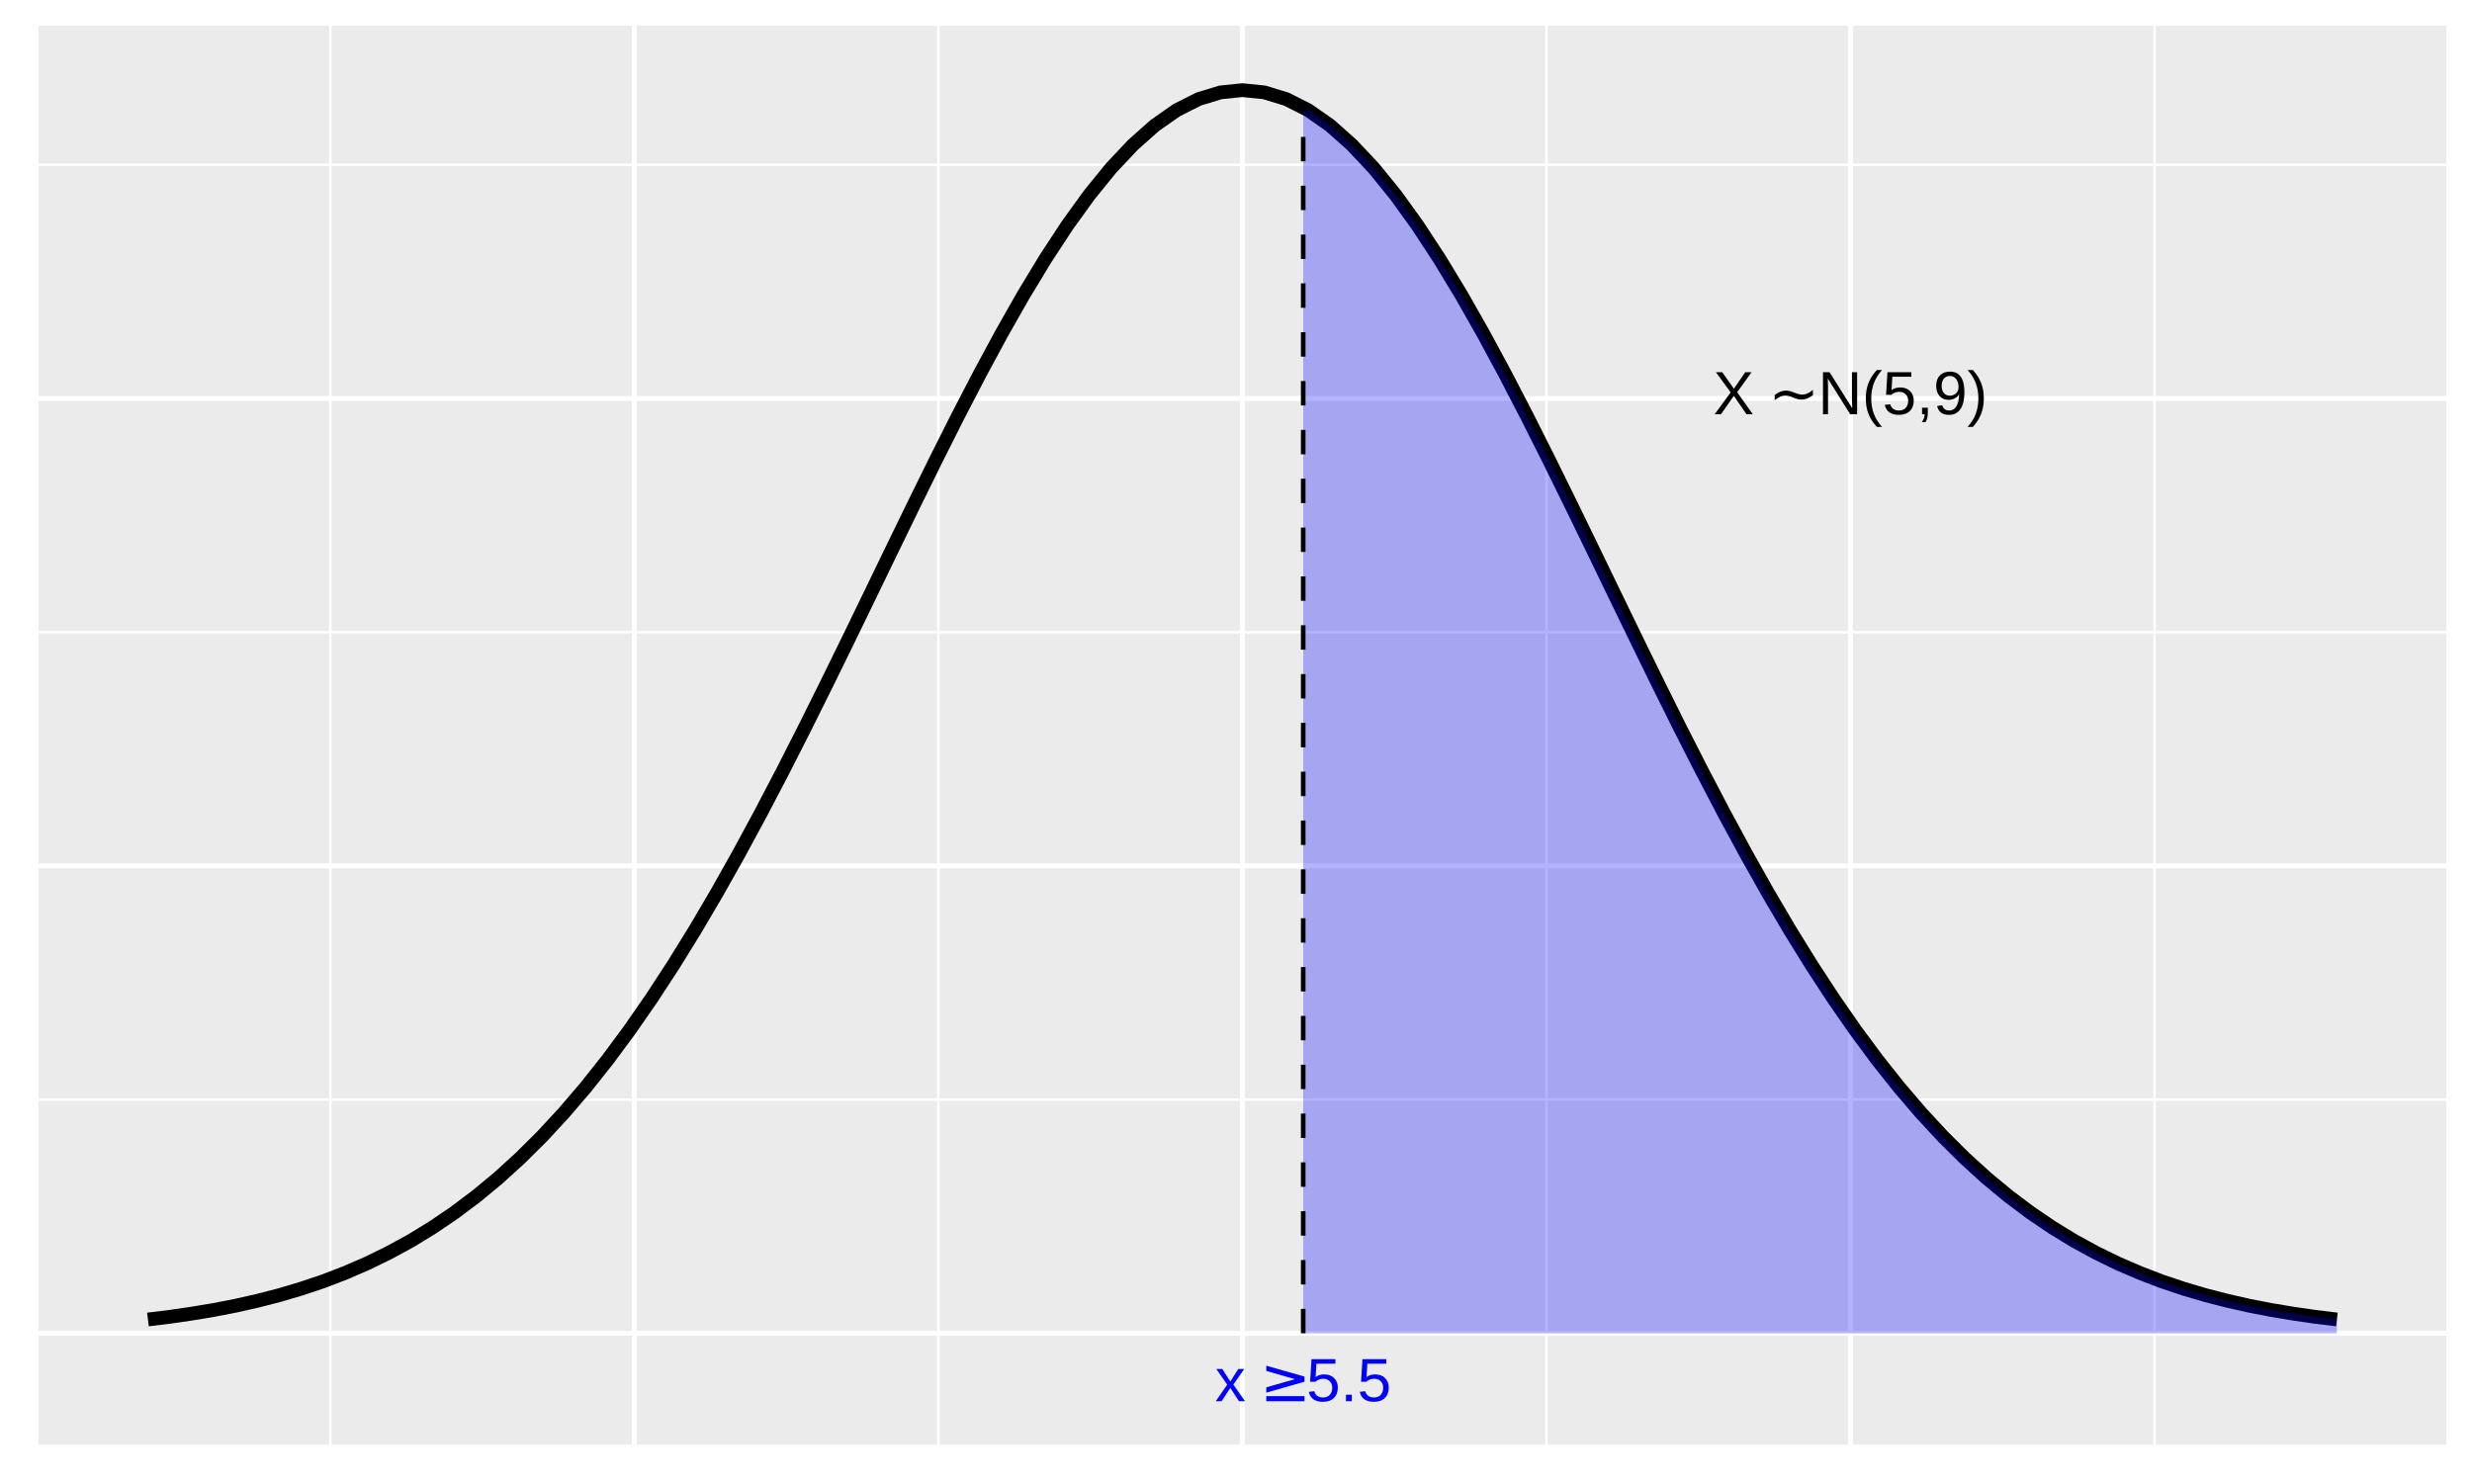
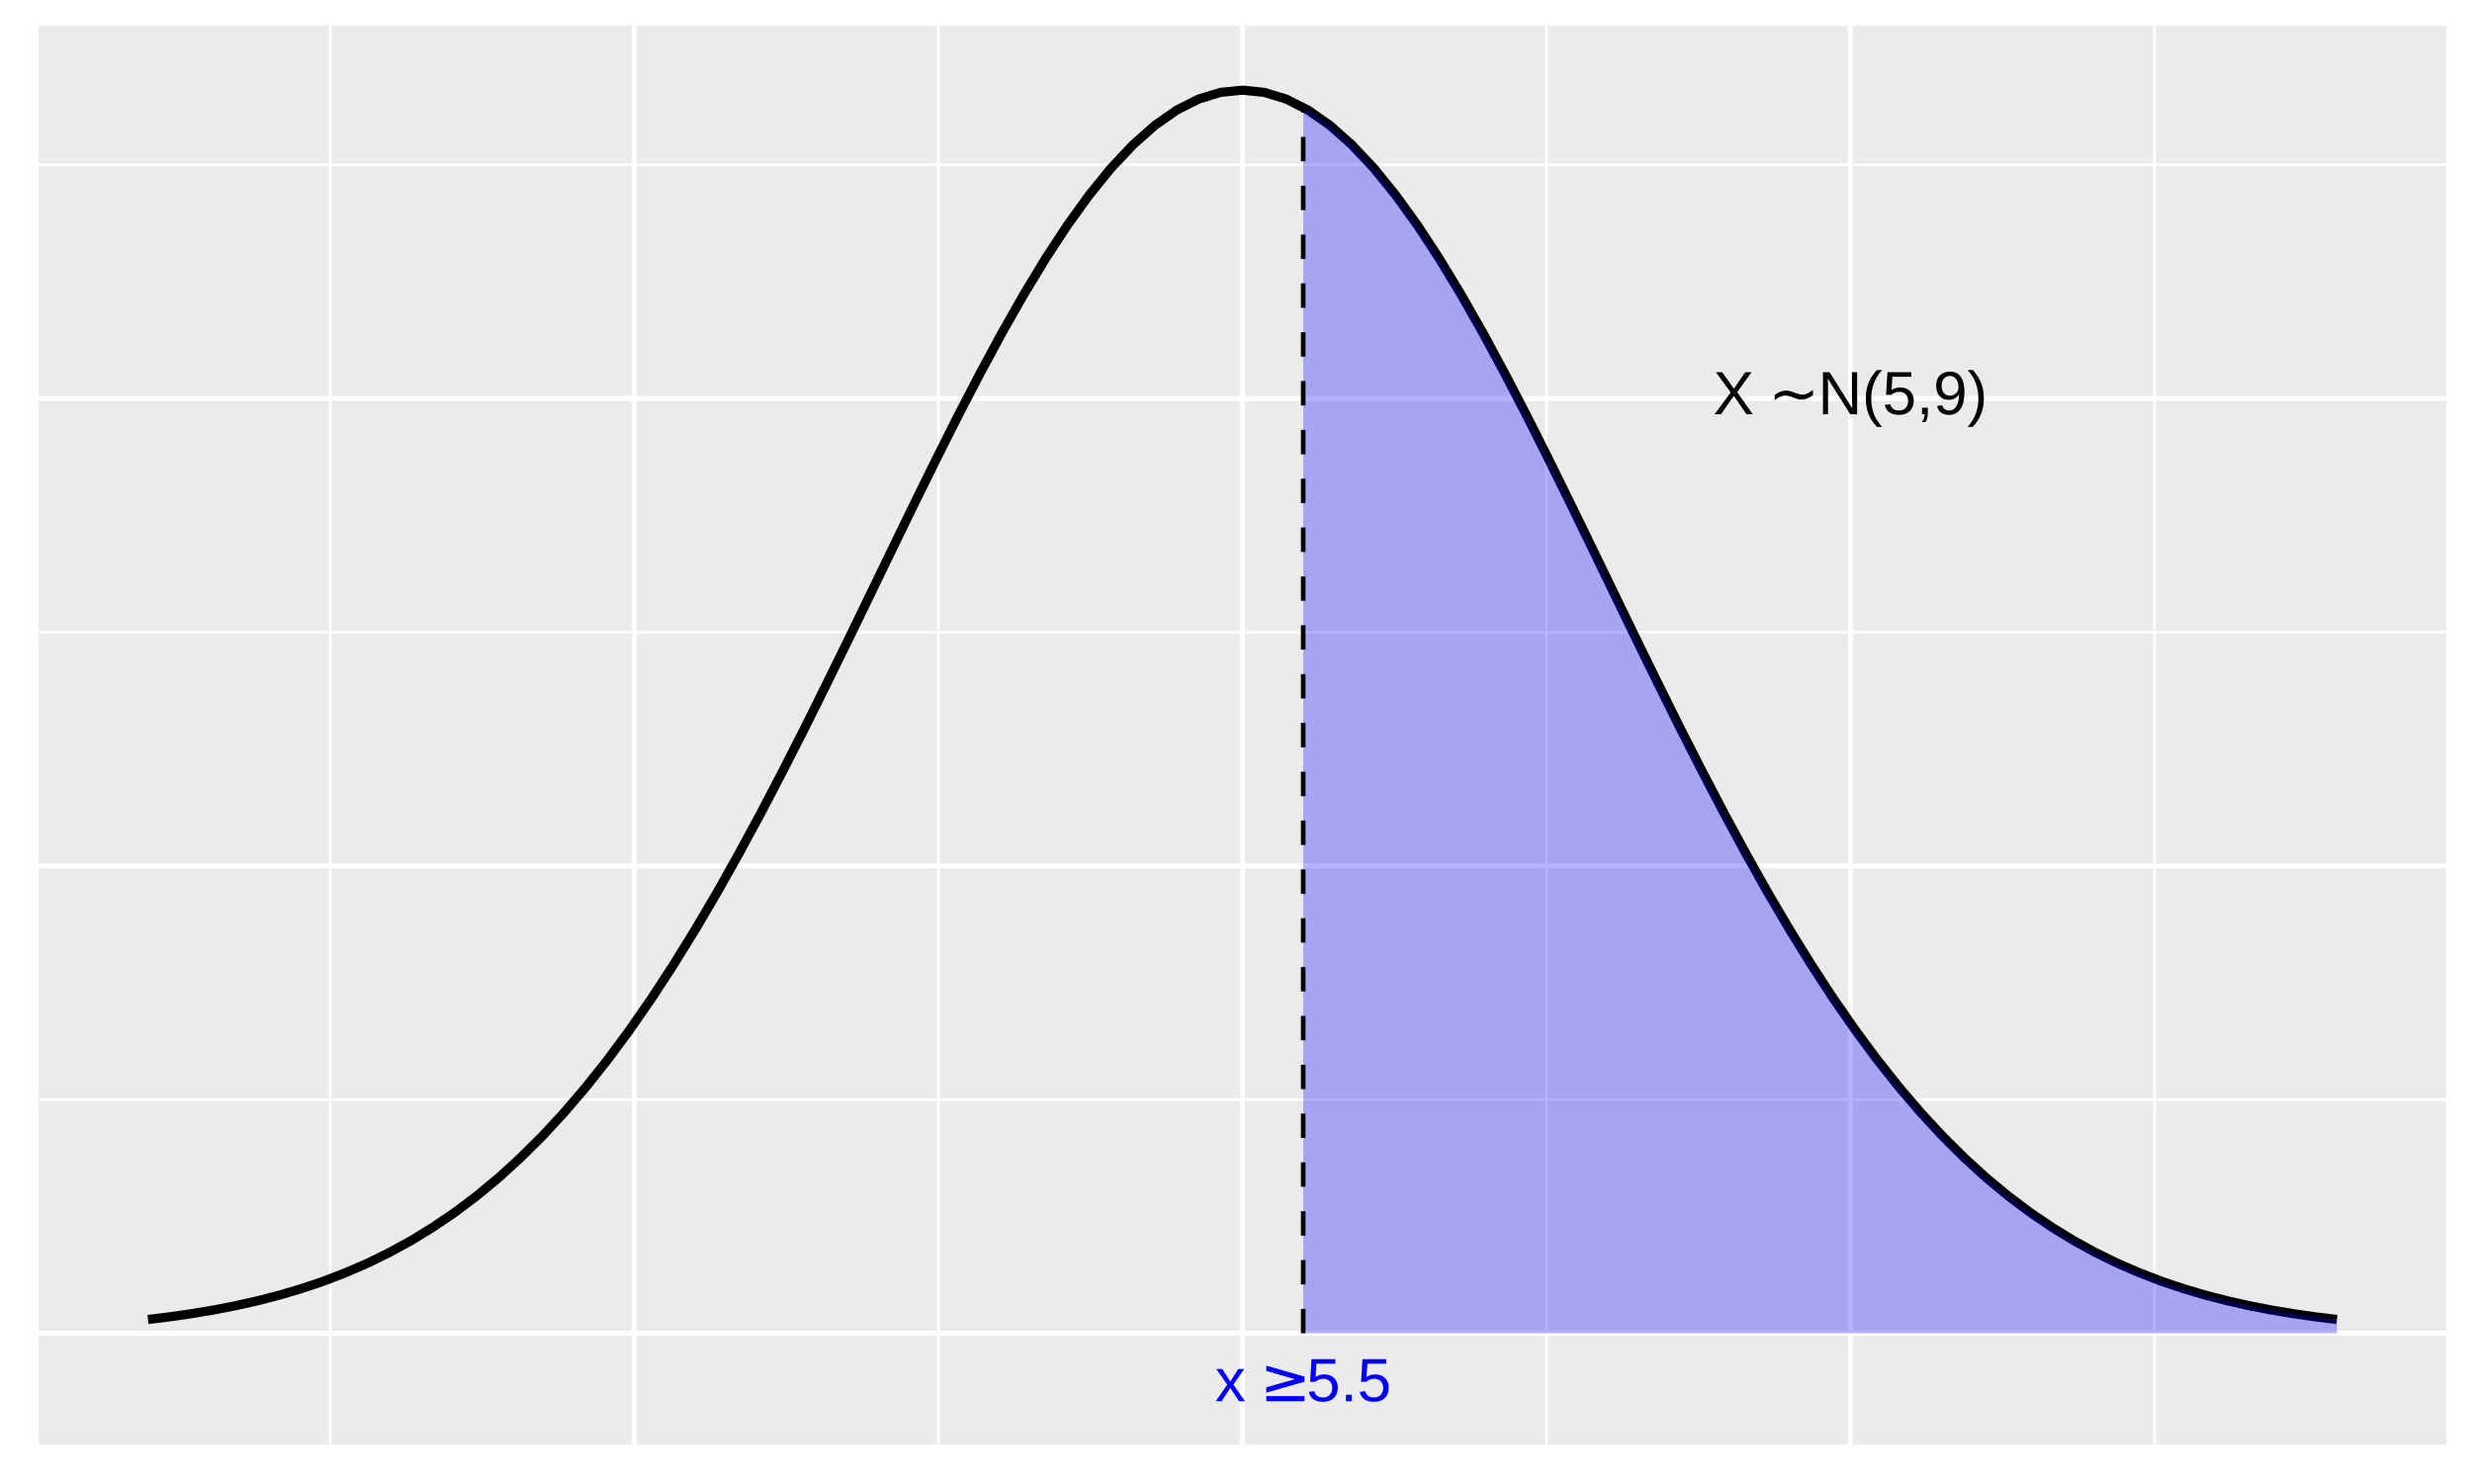
<svg xmlns="http://www.w3.org/2000/svg" viewBox="0 0 576.00 345.60">
  <defs>
    <style type="text/css">
    line, polyline, polygon, path, rect, circle {
      fill: none;
      stroke: #000000;
      stroke-linecap: round;
      stroke-linejoin: round;
      stroke-miterlimit: 10.00;
    }
  </style>
  </defs>
  <rect width="100%" height="100%" style="stroke: none; fill: #FFFFFF;" />
  <rect x="0.00" y="0.00" width="576.00" height="345.60" style="stroke-width: 1.16; stroke: #FFFFFF; fill: #FFFFFF;" />
  <defs>
    <clipPath id="cpOC45N3w1NzAuMDJ8MzM2LjYzfDUuOTg=">
      <rect x="8.97" y="5.98" width="561.06" height="330.66" />
    </clipPath>
  </defs>
  <rect x="8.97" y="5.98" width="561.06" height="330.66" style="stroke-width: 1.16; stroke: none; fill: #EBEBEB;" clip-path="url(#cpOC45N3w1NzAuMDJ8MzM2LjYzfDUuOTg=)" />
  <polyline points="8.97,256.25 570.02,256.25 " style="stroke-width: 0.58; stroke: #FFFFFF; stroke-linecap: butt;" clip-path="url(#cpOC45N3w1NzAuMDJ8MzM2LjYzfDUuOTg=)" />
  <polyline points="8.97,147.32 570.02,147.32 " style="stroke-width: 0.58; stroke: #FFFFFF; stroke-linecap: butt;" clip-path="url(#cpOC45N3w1NzAuMDJ8MzM2LjYzfDUuOTg=)" />
  <polyline points="8.97,38.39 570.02,38.39 " style="stroke-width: 0.58; stroke: #FFFFFF; stroke-linecap: butt;" clip-path="url(#cpOC45N3w1NzAuMDJ8MzM2LjYzfDUuOTg=)" />
  <polyline points="76.97,336.63 76.97,5.98 " style="stroke-width: 0.58; stroke: #FFFFFF; stroke-linecap: butt;" clip-path="url(#cpOC45N3w1NzAuMDJ8MzM2LjYzfDUuOTg=)" />
  <polyline points="218.65,336.63 218.65,5.98 " style="stroke-width: 0.58; stroke: #FFFFFF; stroke-linecap: butt;" clip-path="url(#cpOC45N3w1NzAuMDJ8MzM2LjYzfDUuOTg=)" />
  <polyline points="360.33,336.63 360.33,5.98 " style="stroke-width: 0.58; stroke: #FFFFFF; stroke-linecap: butt;" clip-path="url(#cpOC45N3w1NzAuMDJ8MzM2LjYzfDUuOTg=)" />
  <polyline points="502.02,336.63 502.02,5.98 " style="stroke-width: 0.58; stroke: #FFFFFF; stroke-linecap: butt;" clip-path="url(#cpOC45N3w1NzAuMDJ8MzM2LjYzfDUuOTg=)" />
  <polyline points="8.97,310.71 570.02,310.71 " style="stroke-width: 1.16; stroke: #FFFFFF; stroke-linecap: butt;" clip-path="url(#cpOC45N3w1NzAuMDJ8MzM2LjYzfDUuOTg=)" />
  <polyline points="8.97,201.78 570.02,201.78 " style="stroke-width: 1.16; stroke: #FFFFFF; stroke-linecap: butt;" clip-path="url(#cpOC45N3w1NzAuMDJ8MzM2LjYzfDUuOTg=)" />
  <polyline points="8.97,92.86 570.02,92.86 " style="stroke-width: 1.16; stroke: #FFFFFF; stroke-linecap: butt;" clip-path="url(#cpOC45N3w1NzAuMDJ8MzM2LjYzfDUuOTg=)" />
  <polyline points="147.81,336.63 147.81,5.98 " style="stroke-width: 1.16; stroke: #FFFFFF; stroke-linecap: butt;" clip-path="url(#cpOC45N3w1NzAuMDJ8MzM2LjYzfDUuOTg=)" />
  <polyline points="289.49,336.63 289.49,5.98 " style="stroke-width: 1.16; stroke: #FFFFFF; stroke-linecap: butt;" clip-path="url(#cpOC45N3w1NzAuMDJ8MzM2LjYzfDUuOTg=)" />
  <polyline points="431.18,336.63 431.18,5.98 " style="stroke-width: 1.16; stroke: #FFFFFF; stroke-linecap: butt;" clip-path="url(#cpOC45N3w1NzAuMDJ8MzM2LjYzfDUuOTg=)" />
-   <polyline points="34.47,307.49 39.57,306.87 44.67,306.13 49.77,305.28 54.87,304.29 59.97,303.14 65.07,301.83 70.17,300.32 75.27,298.61 80.37,296.65 85.47,294.45 90.57,291.96 95.68,289.18 100.78,286.06 105.88,282.60 110.98,278.77 116.08,274.55 121.18,269.91 126.28,264.85 131.38,259.34 136.48,253.38 141.58,246.96 146.68,240.07 151.78,232.72 156.88,224.91 161.98,216.66 167.08,207.99 172.18,198.92 177.28,189.48 182.38,179.73 187.48,169.70 192.58,159.44 197.69,149.02 202.79,138.51 207.89,127.97 212.99,117.49 218.09,107.13 223.19,96.99 228.29,87.16 233.39,77.71 238.49,68.73 243.59,60.31 248.69,52.53 253.79,45.46 258.89,39.18 263.99,33.76 269.09,29.23 274.19,25.66 279.29,23.09 284.39,21.53 289.49,21.01 294.59,21.53 299.70,23.09 304.80,25.66 309.90,29.23 315.00,33.76 320.10,39.18 325.20,45.46 330.30,52.53 335.40,60.31 340.50,68.73 345.60,77.71 350.70,87.16 355.80,96.99 360.90,107.13 366.00,117.49 371.10,127.97 376.20,138.51 381.30,149.02 386.40,159.44 391.50,169.70 396.61,179.73 401.71,189.48 406.81,198.92 411.91,207.99 417.01,216.66 422.11,224.91 427.21,232.72 432.31,240.07 437.41,246.96 442.51,253.38 447.61,259.34 452.71,264.85 457.81,269.91 462.91,274.55 468.01,278.77 473.11,282.60 478.21,286.06 483.31,289.18 488.41,291.96 493.51,294.45 498.62,296.65 503.72,298.61 508.82,300.32 513.92,301.83 519.02,303.14 524.12,304.29 529.22,305.28 534.32,306.13 539.42,306.87 544.52,307.49 " style="stroke-width: 3.20; stroke-linecap: butt;" clip-path="url(#cpOC45N3w1NzAuMDJ8MzM2LjYzfDUuOTg=)" />
+   <polyline points="34.47,307.49 39.57,306.87 44.67,306.13 49.77,305.28 54.87,304.29 59.97,303.14 65.07,301.83 70.17,300.32 75.27,298.61 80.37,296.65 85.47,294.45 90.57,291.96 95.68,289.18 100.78,286.06 105.88,282.60 110.98,278.77 116.08,274.55 121.18,269.91 126.28,264.85 131.38,259.34 136.48,253.38 141.58,246.96 146.68,240.07 151.78,232.72 156.88,224.91 161.98,216.66 167.08,207.99 172.18,198.92 177.28,189.48 182.38,179.73 187.48,169.70 192.58,159.44 197.69,149.02 202.79,138.51 207.89,127.97 212.99,117.49 218.09,107.13 223.19,96.99 228.29,87.16 233.39,77.71 238.49,68.73 243.59,60.31 248.69,52.53 253.79,45.46 258.89,39.18 263.99,33.76 269.09,29.23 274.19,25.66 279.29,23.09 284.39,21.53 289.49,21.01 294.59,21.53 299.70,23.09 304.80,25.66 309.90,29.23 315.00,33.76 320.10,39.18 325.20,45.46 330.30,52.53 335.40,60.31 340.50,68.73 345.60,77.71 350.70,87.16 355.80,96.99 360.90,107.13 366.00,117.49 371.10,127.97 376.20,138.51 381.30,149.02 386.40,159.44 391.50,169.70 396.61,179.73 401.71,189.48 406.81,198.92 411.91,207.99 417.01,216.66 422.11,224.91 427.21,232.72 432.31,240.07 437.41,246.96 442.51,253.38 447.61,259.34 452.71,264.85 457.81,269.91 462.91,274.55 468.01,278.77 473.11,282.60 478.21,286.06 483.31,289.18 488.41,291.96 493.51,294.45 498.62,296.65 503.72,298.61 508.82,300.32 513.92,301.83 519.02,303.14 524.12,304.29 529.22,305.28 534.32,306.13 539.42,306.87 544.52,307.49 " style="stroke-width: 2.13; stroke-linecap: butt;" clip-path="url(#cpOC45N3w1NzAuMDJ8MzM2LjYzfDUuOTg=)" />
  <polygon points="303.66,25.00 306.07,26.46 308.48,28.14 310.89,30.04 313.30,32.14 315.71,34.46 318.11,36.97 320.52,39.68 322.93,42.57 325.34,45.65 327.75,48.90 330.16,52.32 332.57,55.90 334.97,59.64 337.38,63.51 339.79,67.53 342.20,71.66 344.61,75.92 347.02,80.29 349.43,84.75 351.83,89.31 354.24,93.95 356.65,98.66 359.06,103.44 361.47,108.27 363.88,113.15 366.29,118.07 368.69,123.01 371.10,127.97 373.51,132.95 375.92,137.93 378.33,142.90 380.74,147.86 383.15,152.80 385.55,157.72 387.96,162.60 390.37,167.44 392.78,172.23 395.19,176.97 397.60,181.65 400.01,186.27 402.41,190.82 404.82,195.29 407.23,199.69 409.64,204.00 412.05,208.23 414.46,212.37 416.87,216.42 419.27,220.38 421.68,224.24 424.09,228.00 426.50,231.66 428.91,235.22 431.32,238.67 433.73,242.03 436.13,245.28 438.54,248.42 440.95,251.47 443.36,254.40 445.77,257.24 448.18,259.98 450.59,262.61 452.99,265.14 455.40,267.58 457.81,269.91 460.22,272.15 462.63,274.30 465.04,276.36 467.45,278.32 469.85,280.20 472.26,281.99 474.67,283.70 477.08,285.33 479.49,286.87 481.90,288.35 484.31,289.74 486.71,291.07 489.12,292.33 491.53,293.52 493.94,294.64 496.35,295.71 498.76,296.71 501.17,297.66 503.57,298.55 505.98,299.40 508.39,300.19 510.80,300.93 513.21,301.63 515.62,302.29 518.03,302.90 520.43,303.48 522.84,304.02 525.25,304.52 527.66,304.99 530.07,305.43 532.48,305.84 534.89,306.22 537.29,306.57 539.70,306.90 542.11,307.21 544.52,307.49 544.52,310.71 542.11,310.71 539.70,310.71 537.29,310.71 534.89,310.71 532.48,310.71 530.07,310.71 527.66,310.71 525.25,310.71 522.84,310.71 520.43,310.71 518.03,310.71 515.62,310.71 513.21,310.71 510.80,310.71 508.39,310.71 505.98,310.71 503.57,310.71 501.17,310.71 498.76,310.71 496.35,310.71 493.94,310.71 491.53,310.71 489.12,310.71 486.71,310.71 484.31,310.71 481.90,310.71 479.49,310.71 477.08,310.71 474.67,310.71 472.26,310.71 469.85,310.71 467.45,310.71 465.04,310.71 462.63,310.71 460.22,310.71 457.81,310.71 455.40,310.71 452.99,310.71 450.59,310.71 448.18,310.71 445.77,310.71 443.36,310.71 440.95,310.71 438.54,310.71 436.13,310.71 433.73,310.71 431.32,310.71 428.91,310.71 426.50,310.71 424.09,310.71 421.68,310.71 419.27,310.71 416.87,310.71 414.46,310.71 412.05,310.71 409.64,310.71 407.23,310.71 404.82,310.71 402.41,310.71 400.01,310.71 397.60,310.71 395.19,310.71 392.78,310.71 390.37,310.71 387.96,310.71 385.55,310.71 383.15,310.71 380.74,310.71 378.33,310.71 375.92,310.71 373.51,310.71 371.10,310.71 368.69,310.71 366.29,310.71 363.88,310.71 361.47,310.71 359.06,310.71 356.65,310.71 354.24,310.71 351.83,310.71 349.43,310.71 347.02,310.71 344.61,310.71 342.20,310.71 339.79,310.71 337.38,310.71 334.97,310.71 332.57,310.71 330.16,310.71 327.75,310.71 325.34,310.71 322.93,310.71 320.52,310.71 318.11,310.71 315.71,310.71 313.30,310.71 310.89,310.71 308.48,310.71 306.07,310.71 303.66,310.71 " style="stroke-width: 0.00; stroke: none; fill: #0000FF; fill-opacity: 0.30;" clip-path="url(#cpOC45N3w1NzAuMDJ8MzM2LjYzfDUuOTg=)" />
  <polyline points="303.66,25.00 306.07,26.46 308.48,28.14 310.89,30.04 313.30,32.14 315.71,34.46 318.11,36.97 320.52,39.68 322.93,42.57 325.34,45.65 327.75,48.90 330.16,52.32 332.57,55.90 334.97,59.64 337.38,63.51 339.79,67.53 342.20,71.66 344.61,75.92 347.02,80.29 349.43,84.75 351.83,89.31 354.24,93.95 356.65,98.66 359.06,103.44 361.47,108.27 363.88,113.15 366.29,118.07 368.69,123.01 371.10,127.97 373.51,132.95 375.92,137.93 378.33,142.90 380.74,147.86 383.15,152.80 385.55,157.72 387.96,162.60 390.37,167.44 392.78,172.23 395.19,176.97 397.60,181.65 400.01,186.27 402.41,190.82 404.82,195.29 407.23,199.69 409.64,204.00 412.05,208.23 414.46,212.37 416.87,216.42 419.27,220.38 421.68,224.24 424.09,228.00 426.50,231.66 428.91,235.22 431.32,238.67 433.73,242.03 436.13,245.28 438.54,248.42 440.95,251.47 443.36,254.40 445.77,257.24 448.18,259.98 450.59,262.61 452.99,265.14 455.40,267.58 457.81,269.91 460.22,272.15 462.63,274.30 465.04,276.36 467.45,278.32 469.85,280.20 472.26,281.99 474.67,283.70 477.08,285.33 479.49,286.87 481.90,288.35 484.31,289.74 486.71,291.07 489.12,292.33 491.53,293.52 493.94,294.64 496.35,295.71 498.76,296.71 501.17,297.66 503.57,298.55 505.98,299.40 508.39,300.19 510.80,300.93 513.21,301.63 515.62,302.29 518.03,302.90 520.43,303.48 522.84,304.02 525.25,304.52 527.66,304.99 530.07,305.43 532.48,305.84 534.89,306.22 537.29,306.57 539.70,306.90 542.11,307.21 544.52,307.49 " style="stroke-width: 1.07; stroke: none;" clip-path="url(#cpOC45N3w1NzAuMDJ8MzM2LjYzfDUuOTg=)" />
  <line x1="303.66" y1="310.71" x2="303.66" y2="25.32" style="stroke-width: 1.07; stroke-dasharray: 5.69,5.69; stroke-linecap: butt;" clip-path="url(#cpOC45N3w1NzAuMDJ8MzM2LjYzfDUuOTg=)" />
  <g clip-path="url(#cpOC45N3w1NzAuMDJ8MzM2LjYzfDUuOTg=)">
    <text x="283.13" y="326.54" style="font-size: 14.23px; fill: #0000FF; font-family: Arial;" textLength="7.11px" lengthAdjust="spacingAndGlyphs">x</text>
  </g>
  <g clip-path="url(#cpOC45N3w1NzAuMDJ8MzM2LjYzfDUuOTg=)">
    <text x="293.54" y="326.54" style="font-size: 14.23px; fill: #0000FF; font-family: PT Serif;" textLength="7.58px" lengthAdjust="spacingAndGlyphs">≥</text>
  </g>
  <g clip-path="url(#cpOC45N3w1NzAuMDJ8MzM2LjYzfDUuOTg=)">
    <text x="304.41" y="326.54" style="font-size: 14.23px; fill: #0000FF; font-family: Arial;" textLength="7.91px" lengthAdjust="spacingAndGlyphs">5</text>
  </g>
  <g clip-path="url(#cpOC45N3w1NzAuMDJ8MzM2LjYzfDUuOTg=)">
    <text x="312.33" y="326.54" style="font-size: 14.23px; fill: #0000FF; font-family: Arial;" textLength="3.95px" lengthAdjust="spacingAndGlyphs">.</text>
  </g>
  <g clip-path="url(#cpOC45N3w1NzAuMDJ8MzM2LjYzfDUuOTg=)">
    <text x="316.28" y="326.54" style="font-size: 14.23px; fill: #0000FF; font-family: Arial;" textLength="7.91px" lengthAdjust="spacingAndGlyphs">5</text>
  </g>
  <g clip-path="url(#cpOC45N3w1NzAuMDJ8MzM2LjYzfDUuOTg=)">
    <text x="399.22" y="96.54" style="font-size: 14.23px; font-family: Arial;" textLength="9.49px" lengthAdjust="spacingAndGlyphs">X</text>
  </g>
  <g clip-path="url(#cpOC45N3w1NzAuMDJ8MzM2LjYzfDUuOTg=)">
    <text x="412.00" y="96.54" style="font-size: 14.23px; font-family: Arial;" textLength="10.67px" lengthAdjust="spacingAndGlyphs">∼</text>
  </g>
  <g clip-path="url(#cpOC45N3w1NzAuMDJ8MzM2LjYzfDUuOTg=)">
    <text x="423.60" y="96.54" style="font-size: 14.23px; font-family: Arial;" textLength="10.27px" lengthAdjust="spacingAndGlyphs">N</text>
  </g>
  <g clip-path="url(#cpOC45N3w1NzAuMDJ8MzM2LjYzfDUuOTg=)">
    <text x="433.88" y="96.54" style="font-size: 14.23px; font-family: Arial;" textLength="4.74px" lengthAdjust="spacingAndGlyphs">(</text>
  </g>
  <g clip-path="url(#cpOC45N3w1NzAuMDJ8MzM2LjYzfDUuOTg=)">
    <text x="438.61" y="96.54" style="font-size: 14.23px; font-family: Arial;" textLength="7.91px" lengthAdjust="spacingAndGlyphs">5</text>
  </g>
  <g clip-path="url(#cpOC45N3w1NzAuMDJ8MzM2LjYzfDUuOTg=)">
    <text x="446.53" y="96.54" style="font-size: 14.23px; font-family: Arial;" textLength="3.95px" lengthAdjust="spacingAndGlyphs">,</text>
  </g>
  <g clip-path="url(#cpOC45N3w1NzAuMDJ8MzM2LjYzfDUuOTg=)">
    <text x="450.48" y="96.54" style="font-size: 14.23px; font-family: Arial;" textLength="7.91px" lengthAdjust="spacingAndGlyphs">9</text>
  </g>
  <g clip-path="url(#cpOC45N3w1NzAuMDJ8MzM2LjYzfDUuOTg=)">
    <text x="458.39" y="96.54" style="font-size: 14.23px; font-family: Arial;" textLength="4.74px" lengthAdjust="spacingAndGlyphs">)</text>
  </g>
  <defs>
    <clipPath id="cpMC4wMHw1NzYuMDB8MzQ1LjYwfDAuMDA=">
      <rect x="0.00" y="0.00" width="576.00" height="345.60" />
    </clipPath>
  </defs>
</svg>
